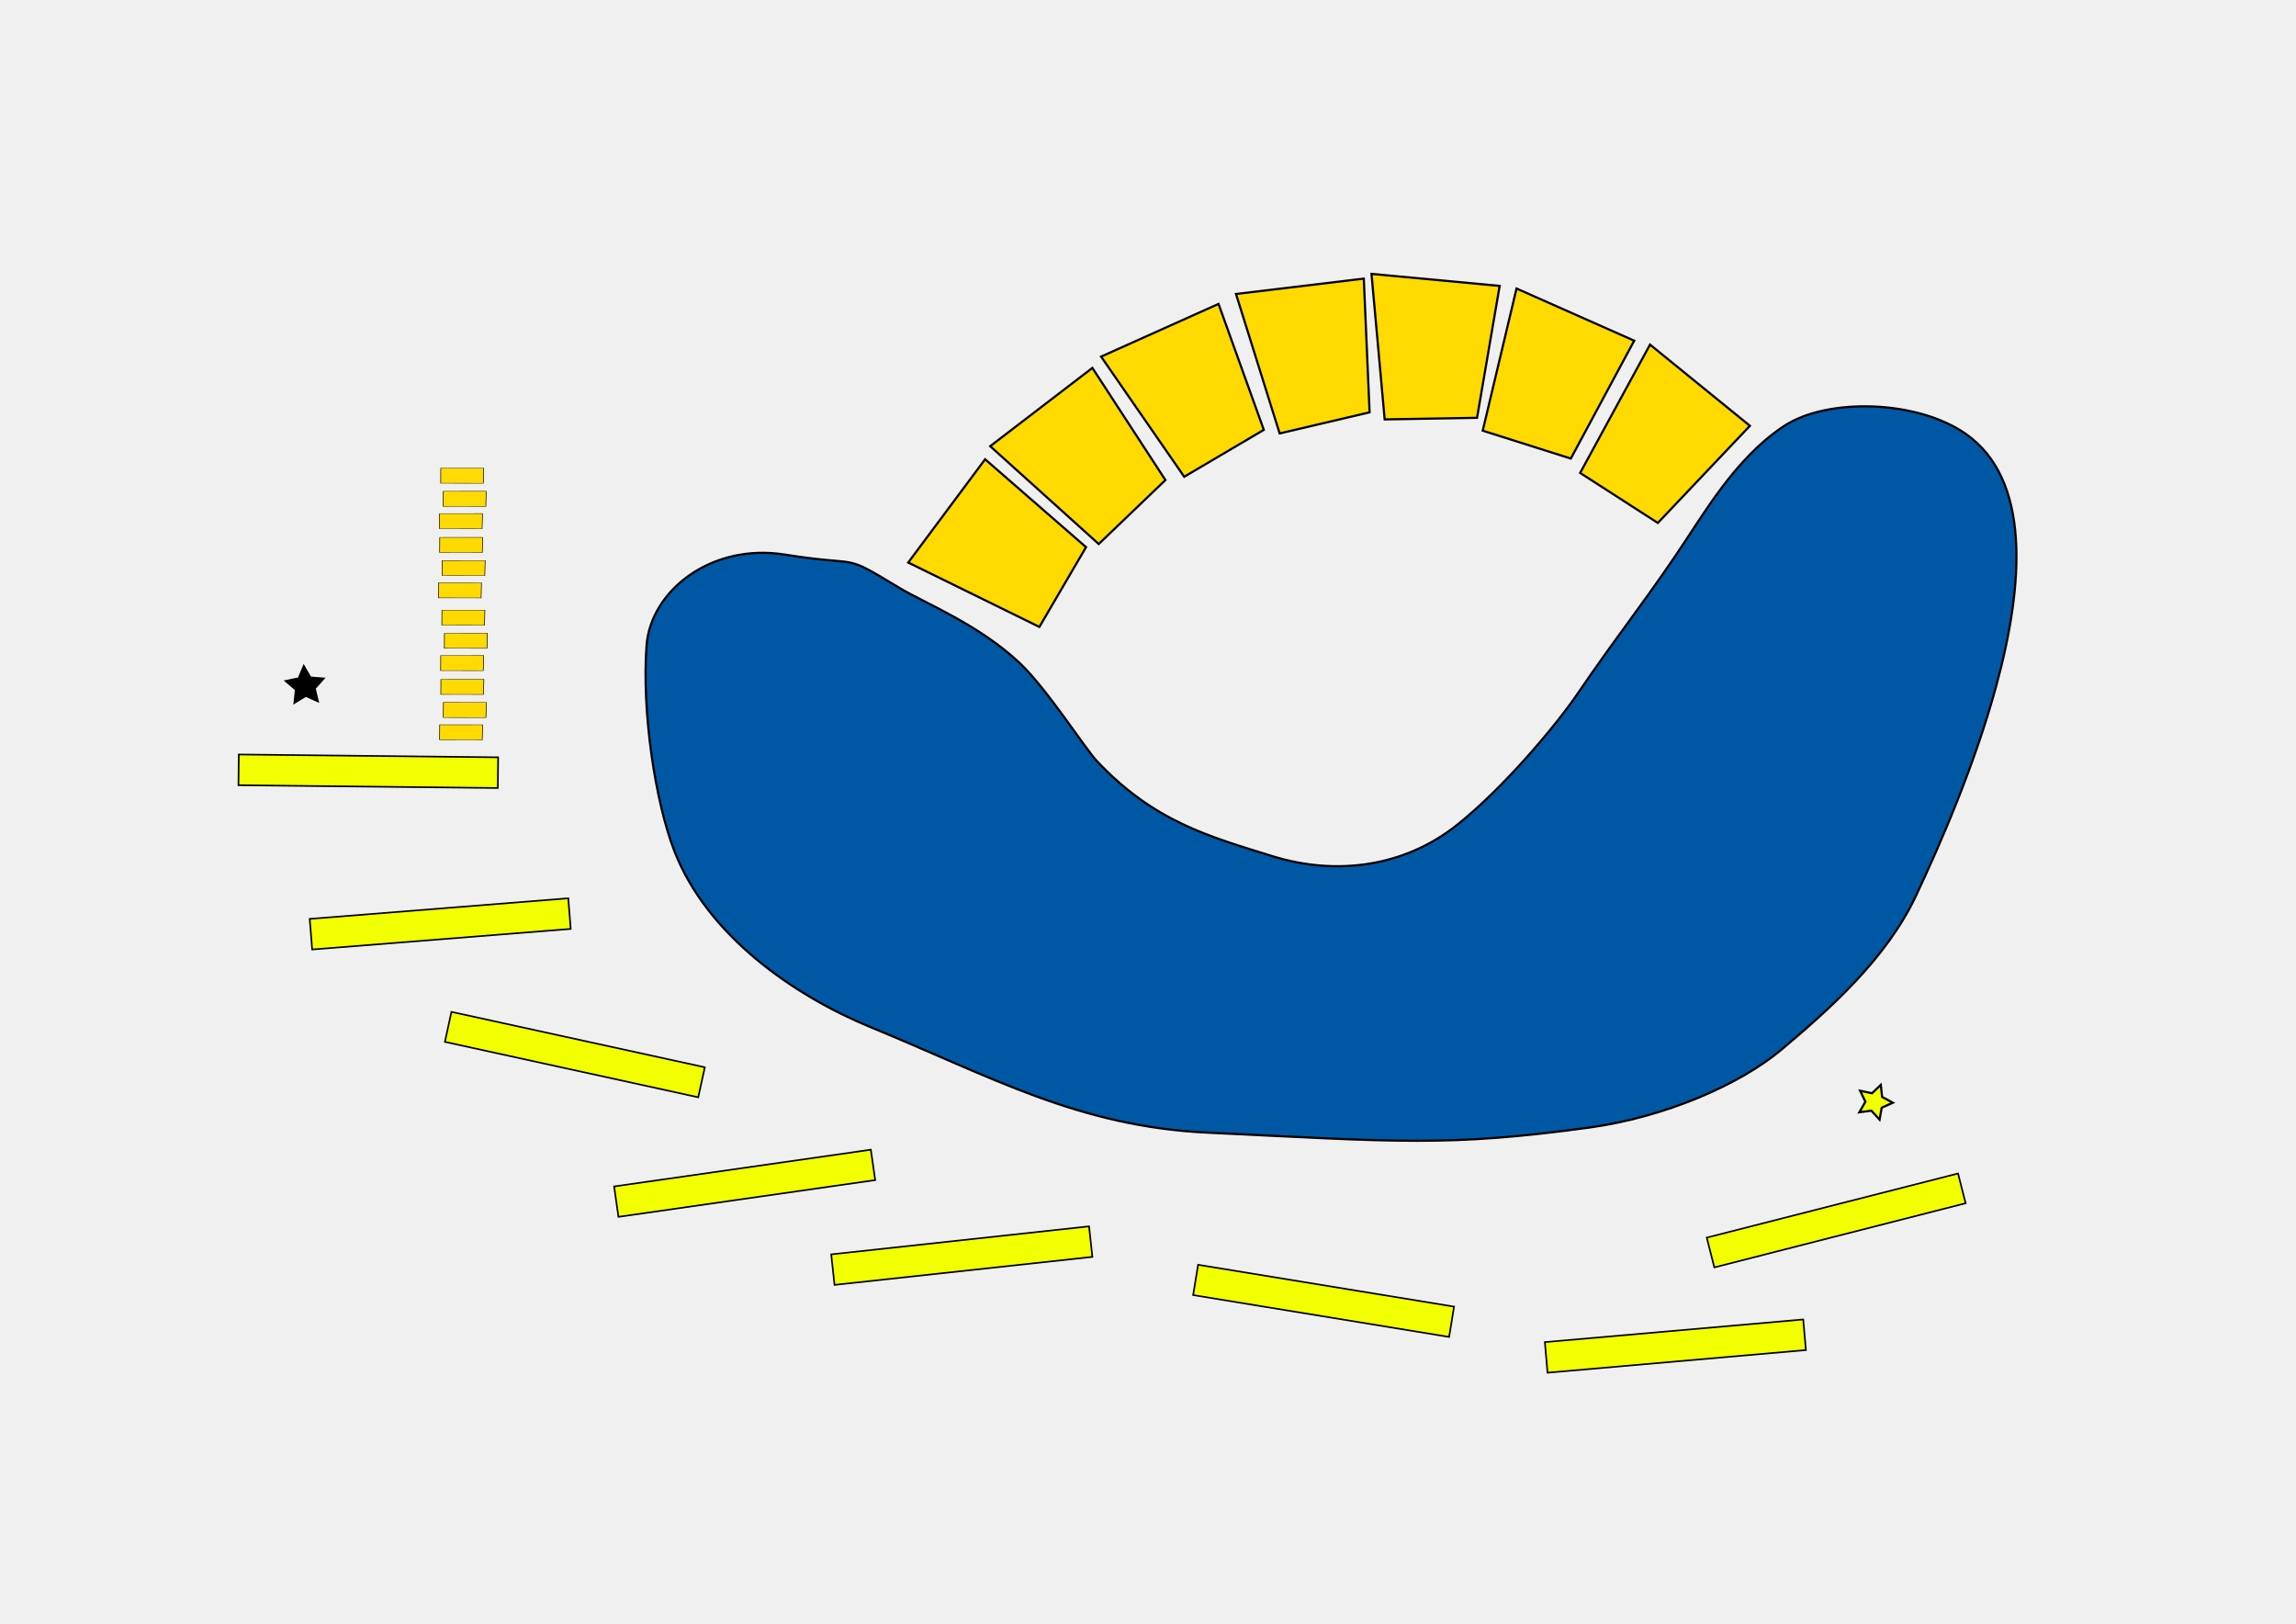
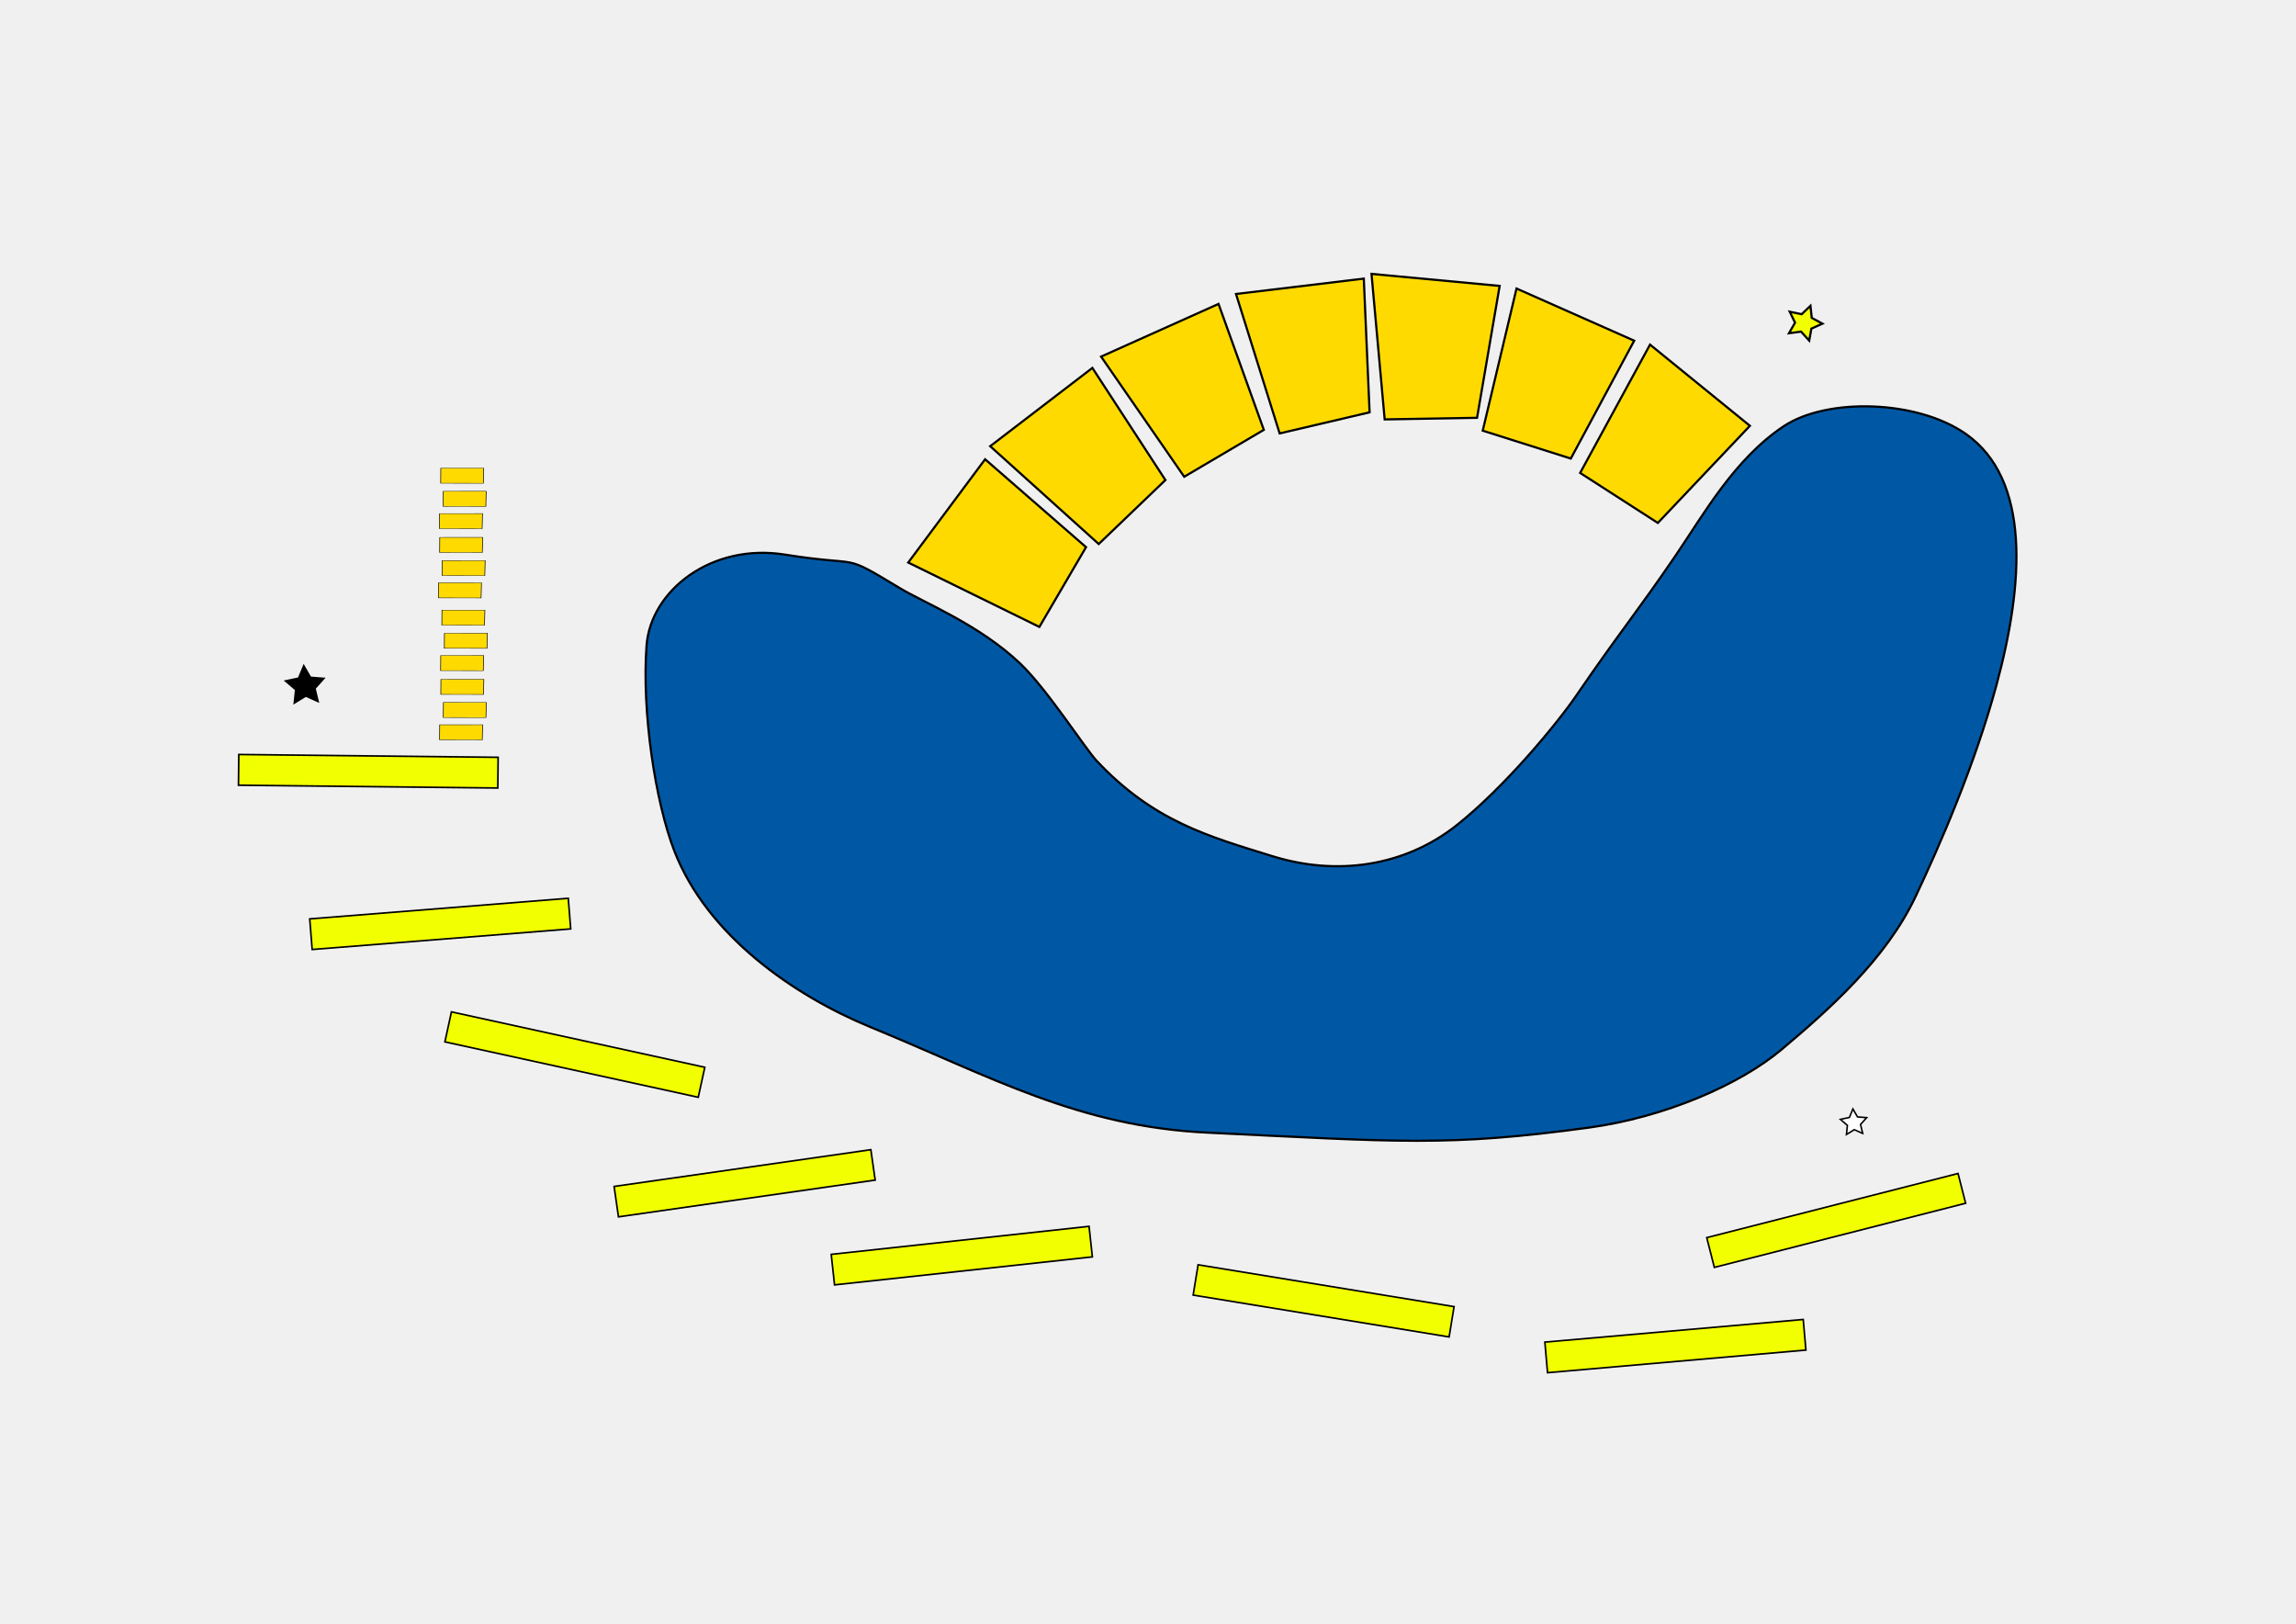
<svg xmlns="http://www.w3.org/2000/svg" width="1052.36" height="744.094" id="svg2403">
  <defs id="defs2405">
    </defs>
  <g id="layer1">
    <g id="g2442" transform="translate(90,-50)">
      <path id="path2440" d="M 269.79,304.163 C 306.651,310.056 294.688,302.822 322.569,319.6 C 333.597,326.237 358.925,336.295 377.614,354.089 C 389.97,365.853 407.363,393.014 412.595,398.598 C 438.742,426.503 464.205,433.352 493.211,442.361 C 522.418,451.433 553.513,447.297 577.664,428.168 C 599.525,410.853 623.634,381.715 632.561,368.655 C 652.075,340.107 660.325,330.56 678.266,304.211 C 690.794,285.811 704.966,260.357 727.531,245.34 C 747.364,232.14 788.711,233.193 811.067,248.883 C 840.742,269.71 837.769,317.132 825.034,364.088 C 815.028,400.985 798.994,437.594 788.034,460.788 C 774.404,489.633 748.271,512.691 726.679,530.877 C 707.333,547.173 672.917,562.021 638.319,566.74 C 573.612,575.565 551.064,573.263 463.268,569.043 C 404.174,566.203 364.724,543.607 308.946,520.674 C 273.957,506.288 234.222,478.833 219.117,440.058 C 210.358,417.571 204.107,376.021 206.343,345.858 C 208.211,320.667 236.057,298.77 269.79,304.163 z" style="fill:#0058a5;fill-opacity:1;fill-rule:evenodd;stroke:#000000;stroke-width:1px;stroke-linecap:butt;stroke-linejoin:miter;stroke-opacity:1" />
    </g>
    <g id="start" transform="translate(-161.8882,30.9102)" style="fill:#000000;fill-opacity:1">
      <path d="M 307.491,290.343 L 302.032,287.921 L 296.941,291.045 L 297.558,285.104 L 293.013,281.227 L 298.854,279.978 L 301.136,274.458 L 304.129,279.627 L 310.084,280.092 L 306.093,284.536 L 307.491,290.343 z" id="path2387" style="fill:#000000;fill-opacity:1;stroke:#000000;stroke-width:1;stroke-linecap:square;stroke-miterlimit:4;stroke-dasharray:none;stroke-opacity:1" />
    </g>
-     <g id="goal" transform="translate(116.3649,307.9795)">
+     <g id="goal" transform="translate(84.11858,-49.03307)">
      <path d="M 745.12,205.121 L 741.379,200.997 L 735.861,201.741 L 738.627,196.909 L 736.215,191.891 L 741.665,193.028 L 745.692,189.183 L 746.294,194.718 L 751.195,197.36 L 746.117,199.643 L 745.12,205.121 z" id="path2391" style="fill:#f2ff00;fill-opacity:1;stroke:#000000;stroke-width:1;stroke-linecap:square;stroke-miterlimit:4;stroke-dasharray:none;stroke-opacity:1" />
    </g>
    <g transform="matrix(0.9769179,0.2136147,-0.2136147,0.9769179,-176.3519,33.62832)" id="g3175">
      <path style="fill:#f2ff00;fill-opacity:1;stroke:#000000;stroke-width:0.746;stroke-linecap:square;stroke-miterlimit:4;stroke-opacity:1" d="M 466.293,338.282 L 585.167,338.282 L 585.167,352.356 L 466.293,352.356 L 466.293,338.282 z" id="path3177" />
    </g>
    <g transform="matrix(0.9899066,-0.1417202,0.1417202,0.9899066,-228.0554,274.9293)" id="g3179">
      <path style="fill:#f2ff00;fill-opacity:1;stroke:#000000;stroke-width:0.746;stroke-linecap:square;stroke-miterlimit:4;stroke-opacity:1" d="M 466.293,338.282 L 585.167,338.282 L 585.167,352.356 L 466.293,352.356 L 466.293,338.282 z" id="path3181" />
    </g>
    <g transform="matrix(0.9968426,-7.9401772e-2,7.9401772e-2,0.9968426,-349.7169,120.9095)" id="g3183">
      <path style="fill:#f2ff00;fill-opacity:1;stroke:#000000;stroke-width:0.746;stroke-linecap:square;stroke-miterlimit:4;stroke-opacity:1" d="M 466.293,338.282 L 585.167,338.282 L 585.167,352.356 L 466.293,352.356 L 466.293,338.282 z" id="path3185" />
    </g>
    <g transform="matrix(0.9941511,-0.1079965,0.1079965,0.9941511,-119.1158,288.8902)" id="g3187">
      <path style="fill:#f2ff00;fill-opacity:1;stroke:#000000;stroke-width:0.746;stroke-linecap:square;stroke-miterlimit:4;stroke-opacity:1" d="M 466.293,338.282 L 585.167,338.282 L 585.167,352.356 L 466.293,352.356 L 466.293,338.282 z" id="path3189" />
    </g>
    <g transform="matrix(0.9869053,0.1612996,-0.1612996,0.9869053,143.5248,170.5451)" id="g3191">
      <path style="fill:#f2ff00;fill-opacity:1;stroke:#000000;stroke-width:0.746;stroke-linecap:square;stroke-miterlimit:4;stroke-opacity:1" d="M 466.293,338.282 L 585.167,338.282 L 585.167,352.356 L 466.293,352.356 L 466.293,338.282 z" id="path3193" />
    </g>
    <g transform="matrix(0.9961864,-8.7248665e-2,8.7248665e-2,0.9961864,218.6551,321.0425)" id="g3195">
      <path style="fill:#f2ff00;fill-opacity:1;stroke:#000000;stroke-width:0.746;stroke-linecap:square;stroke-miterlimit:4;stroke-opacity:1" d="M 461.905,335.586 L 580.779,335.586 L 580.779,349.66 L 461.905,349.66 L 461.905,335.586 z" id="path3197" />
    </g>
    <g transform="matrix(0.9689407,-0.2472923,0.2472923,0.9689407,246.812,354.7047)" id="g3199">
      <path style="fill:#f2ff00;fill-opacity:1;stroke:#000000;stroke-width:0.746;stroke-linecap:square;stroke-miterlimit:4;stroke-opacity:1" d="M 466.293,338.282 L 585.167,338.282 L 585.167,352.356 L 466.293,352.356 L 466.293,338.282 z" id="path3201" />
    </g>
    <g transform="matrix(0.9999411,1.0845045e-2,-1.0845045e-2,0.9999411,-353.1488,2.441915)" id="g3203">
      <path style="fill:#f2ff00;fill-opacity:1;stroke:#000000;stroke-width:0.746;stroke-linecap:square;stroke-miterlimit:4;stroke-opacity:1" d="M 466.293,338.282 L 585.167,338.282 L 585.167,352.356 L 466.293,352.356 L 466.293,338.282 z" id="path3205" />
    </g>
    <g id="g2403" style="fill:#ffda00;fill-opacity:1" transform="matrix(0.9673841,-0.2533137,0.2533137,0.9673841,-58.9736,124.9706)">
      <path id="path2401" d="M 426.112,248.883 C 441.467,236.599 456.823,224.315 472.178,212.031 C 483.694,228.921 495.211,245.812 506.728,262.703 C 496.747,272.684 486.766,282.665 476.785,292.646 C 459.894,278.059 443.003,263.471 426.112,248.883 z" style="fill:#ffda00;fill-opacity:1;fill-rule:evenodd;stroke:#000000;stroke-width:1px;stroke-linecap:butt;stroke-linejoin:miter;stroke-opacity:1" />
    </g>
    <g id="g3176" style="fill:#ffda00;fill-opacity:1" transform="matrix(0.9997776,2.109299e-2,-2.109299e-2,0.9997776,33.08641,-53.33335)">
      <path id="path3178" d="M 426.112,248.883 C 441.467,236.599 456.823,224.315 472.178,212.031 C 483.694,228.921 495.211,245.812 506.728,262.703 C 496.747,272.684 486.766,282.665 476.785,292.646 C 459.894,278.059 443.003,263.471 426.112,248.883 z" style="fill:#ffda00;fill-opacity:1;fill-rule:evenodd;stroke:#000000;stroke-width:1px;stroke-linecap:butt;stroke-linejoin:miter;stroke-opacity:1" />
    </g>
    <g id="g3180" style="fill:#ffda00;fill-opacity:1" transform="matrix(0.9681374,0.2504206,-0.2504206,0.9681374,154.4673,-184.2405)">
      <path id="path3182" d="M 426.112,248.883 C 441.467,236.599 456.823,224.315 472.178,212.031 C 483.694,228.921 495.211,245.812 506.728,262.703 C 496.747,272.684 486.766,282.665 476.785,292.646 C 459.894,278.059 443.003,263.471 426.112,248.883 z" style="fill:#ffda00;fill-opacity:1;fill-rule:evenodd;stroke:#000000;stroke-width:1px;stroke-linecap:butt;stroke-linejoin:miter;stroke-opacity:1" />
    </g>
    <g id="g3184" style="fill:#ffda00;fill-opacity:1" transform="matrix(0.8498629,0.5270041,-0.5270041,0.8498629,335.5416,-301.3555)">
      <path id="path3186" d="M 426.112,248.883 C 441.467,236.599 456.823,224.315 472.178,212.031 C 483.694,228.921 495.211,245.812 506.728,262.703 C 496.747,272.684 486.766,282.665 476.785,292.646 C 459.894,278.059 443.003,263.471 426.112,248.883 z" style="fill:#ffda00;fill-opacity:1;fill-rule:evenodd;stroke:#000000;stroke-width:1px;stroke-linecap:butt;stroke-linejoin:miter;stroke-opacity:1" />
    </g>
    <g id="g3188" style="fill:#ffda00;fill-opacity:1" transform="matrix(0.7191751,0.6948291,-0.6948291,0.7191751,495.1057,-349.5466)">
      <path id="path3190" d="M 426.112,248.883 C 441.467,236.599 456.823,224.315 472.178,212.031 C 483.694,228.921 495.211,245.812 506.728,262.703 C 496.747,272.684 486.766,282.665 476.785,292.646 C 459.894,278.059 443.003,263.471 426.112,248.883 z" style="fill:#ffda00;fill-opacity:1;fill-rule:evenodd;stroke:#000000;stroke-width:1px;stroke-linecap:butt;stroke-linejoin:miter;stroke-opacity:1" />
    </g>
    <g id="g3192" style="fill:#ffda00;fill-opacity:1" transform="matrix(0.2119303,0.9772849,-0.9772849,0.2119303,909.206,-311.2476)">
      <path id="path3194" d="M 426.112,248.883 C 441.467,236.599 456.823,224.315 472.178,212.031 C 483.694,228.921 495.211,245.812 506.728,262.703 C 496.747,272.684 486.766,282.665 476.785,292.646 C 459.894,278.059 443.003,263.471 426.112,248.883 z" style="fill:#ffda00;fill-opacity:1;fill-rule:evenodd;stroke:#000000;stroke-width:1px;stroke-linecap:butt;stroke-linejoin:miter;stroke-opacity:1" />
    </g>
    <g id="g3196" style="fill:#ffda00;fill-opacity:1" transform="matrix(0.4607648,0.8875225,-0.8875225,0.4607648,719.6454,-360.6346)">
      <path id="path3198" d="M 426.112,248.883 C 441.467,236.599 456.823,224.315 472.178,212.031 C 483.694,228.921 495.211,245.812 506.728,262.703 C 496.747,272.684 486.766,282.665 476.785,292.646 C 459.894,278.059 443.003,263.471 426.112,248.883 z" style="fill:#ffda00;fill-opacity:1;fill-rule:evenodd;stroke:#000000;stroke-width:1px;stroke-linecap:butt;stroke-linejoin:miter;stroke-opacity:1" />
    </g>
    <g id="g2415" style="fill:#ffda00;fill-opacity:1" transform="matrix(-3.2361278e-2,-1.797603,2.977324,0.2224122,-2716.645,3006.353)">
      <path id="path2433" d="M 1611.09,997.647 L 1611.915,1004.265 L 1608.043,1004.163 L 1607.247,997.587 L 1611.09,997.647 z" style="fill:#ffda00;fill-opacity:1;fill-rule:evenodd;stroke:#000000;stroke-width:0.099px;stroke-linecap:butt;stroke-linejoin:miter;stroke-opacity:1" />
    </g>
    <g id="g2477" style="fill:#ffda00;fill-opacity:1" transform="matrix(-3.2361278e-2,-1.797603,2.977324,0.2224122,-2714.948,2996.133)">
      <path id="path2479" d="M 1611.09,997.647 L 1611.915,1004.265 L 1608.043,1004.163 L 1607.247,997.587 L 1611.09,997.647 z" style="fill:#ffda00;fill-opacity:1;fill-rule:evenodd;stroke:#000000;stroke-width:0.099px;stroke-linecap:butt;stroke-linejoin:miter;stroke-opacity:1" />
    </g>
    <g id="g2481" style="fill:#ffda00;fill-opacity:1" transform="matrix(-3.2361278e-2,-1.797603,2.977324,0.2224122,-2716.088,2985.535)">
      <path id="path2483" d="M 1611.09,997.647 L 1611.915,1004.265 L 1608.043,1004.163 L 1607.247,997.587 L 1611.09,997.647 z" style="fill:#ffda00;fill-opacity:1;fill-rule:evenodd;stroke:#000000;stroke-width:0.099px;stroke-linecap:butt;stroke-linejoin:miter;stroke-opacity:1" />
    </g>
    <g id="g2485" style="fill:#ffda00;fill-opacity:1" transform="matrix(-3.2361278e-2,-1.797603,2.977324,0.2224122,-2716.171,2974.626)">
      <path id="path2487" d="M 1611.09,997.647 L 1611.915,1004.265 L 1608.043,1004.163 L 1607.247,997.587 L 1611.09,997.647 z" style="fill:#ffda00;fill-opacity:1;fill-rule:evenodd;stroke:#000000;stroke-width:0.099px;stroke-linecap:butt;stroke-linejoin:miter;stroke-opacity:1" />
    </g>
    <g id="g2489" style="fill:#ffda00;fill-opacity:1" transform="matrix(-3.2361278e-2,-1.797603,2.977324,0.2224122,-2714.475,2964.407)">
      <path id="path2491" d="M 1611.09,997.647 L 1611.915,1004.265 L 1608.043,1004.163 L 1607.247,997.587 L 1611.09,997.647 z" style="fill:#ffda00;fill-opacity:1;fill-rule:evenodd;stroke:#000000;stroke-width:0.099px;stroke-linecap:butt;stroke-linejoin:miter;stroke-opacity:1" />
    </g>
    <g id="g2493" style="fill:#ffda00;fill-opacity:1" transform="matrix(-3.2361278e-2,-1.797603,2.977324,0.2224122,-2715.614,2953.809)">
      <path id="path2495" d="M 1611.09,997.647 L 1611.915,1004.265 L 1608.043,1004.163 L 1607.247,997.587 L 1611.09,997.647 z" style="fill:#ffda00;fill-opacity:1;fill-rule:evenodd;stroke:#000000;stroke-width:0.099px;stroke-linecap:butt;stroke-linejoin:miter;stroke-opacity:1" />
    </g>
    <g id="g2497" style="fill:#ffda00;fill-opacity:1" transform="matrix(-3.2361278e-2,-1.797603,2.977324,0.2224122,-2717.175,2941.303)">
      <path id="path2499" d="M 1611.09,997.647 L 1611.915,1004.265 L 1608.043,1004.163 L 1607.247,997.587 L 1611.09,997.647 z" style="fill:#ffda00;fill-opacity:1;fill-rule:evenodd;stroke:#000000;stroke-width:0.099px;stroke-linecap:butt;stroke-linejoin:miter;stroke-opacity:1" />
    </g>
    <g id="g2501" style="fill:#ffda00;fill-opacity:1" transform="matrix(-3.2361278e-2,-1.797603,2.977324,0.2224122,-2715.479,2931.084)">
      <path id="path2503" d="M 1611.09,997.647 L 1611.915,1004.265 L 1608.043,1004.163 L 1607.247,997.587 L 1611.09,997.647 z" style="fill:#ffda00;fill-opacity:1;fill-rule:evenodd;stroke:#000000;stroke-width:0.099px;stroke-linecap:butt;stroke-linejoin:miter;stroke-opacity:1" />
    </g>
    <g id="g2505" style="fill:#ffda00;fill-opacity:1" transform="matrix(-3.2361278e-2,-1.797603,2.977324,0.2224122,-2716.617,2920.485)">
      <path id="path2507" d="M 1611.09,997.647 L 1611.915,1004.265 L 1608.043,1004.163 L 1607.247,997.587 L 1611.09,997.647 z" style="fill:#ffda00;fill-opacity:1;fill-rule:evenodd;stroke:#000000;stroke-width:0.099px;stroke-linecap:butt;stroke-linejoin:miter;stroke-opacity:1" />
    </g>
    <g id="g2509" style="fill:#ffda00;fill-opacity:1" transform="matrix(-3.2361278e-2,-1.797603,2.977324,0.2224122,-2716.701,2909.577)">
      <path id="path2511" d="M 1611.09,997.647 L 1611.915,1004.265 L 1608.043,1004.163 L 1607.247,997.587 L 1611.09,997.647 z" style="fill:#ffda00;fill-opacity:1;fill-rule:evenodd;stroke:#000000;stroke-width:0.099px;stroke-linecap:butt;stroke-linejoin:miter;stroke-opacity:1" />
    </g>
    <g id="g2513" style="fill:#ffda00;fill-opacity:1" transform="matrix(-3.2361278e-2,-1.797603,2.977324,0.2224122,-2715.005,2899.357)">
      <path id="path2515" d="M 1611.09,997.647 L 1611.915,1004.265 L 1608.043,1004.163 L 1607.247,997.587 L 1611.09,997.647 z" style="fill:#ffda00;fill-opacity:1;fill-rule:evenodd;stroke:#000000;stroke-width:0.099px;stroke-linecap:butt;stroke-linejoin:miter;stroke-opacity:1" />
    </g>
    <g id="g2517" style="fill:#ffda00;fill-opacity:1" transform="matrix(-3.2361278e-2,-1.797603,2.977324,0.2224122,-2716.144,2888.759)">
      <path id="path2519" d="M 1611.09,997.647 L 1611.915,1004.265 L 1608.043,1004.163 L 1607.247,997.587 L 1611.09,997.647 z" style="fill:#ffda00;fill-opacity:1;fill-rule:evenodd;stroke:#000000;stroke-width:0.099px;stroke-linecap:butt;stroke-linejoin:miter;stroke-opacity:1" />
    </g>
+     <g id="g2439" transform="matrix(0.7053186,0,0,0.7053186,636.873,314.6218)" style="fill:#ffffff;fill-opacity:1">
+       <path d="M 307.491,290.343 L 302.032,287.921 L 296.941,291.045 L 297.558,285.104 L 293.013,281.227 L 298.854,279.978 L 301.136,274.458 L 304.129,279.627 L 310.084,280.092 L 306.093,284.536 L 307.491,290.343 z" id="path2441" style="fill:#ffffff;fill-opacity:1;stroke:#000000;stroke-width:1;stroke-linecap:square;stroke-miterlimit:4;stroke-dasharray:none;stroke-opacity:1" />
+     </g>
  </g>
</svg>
